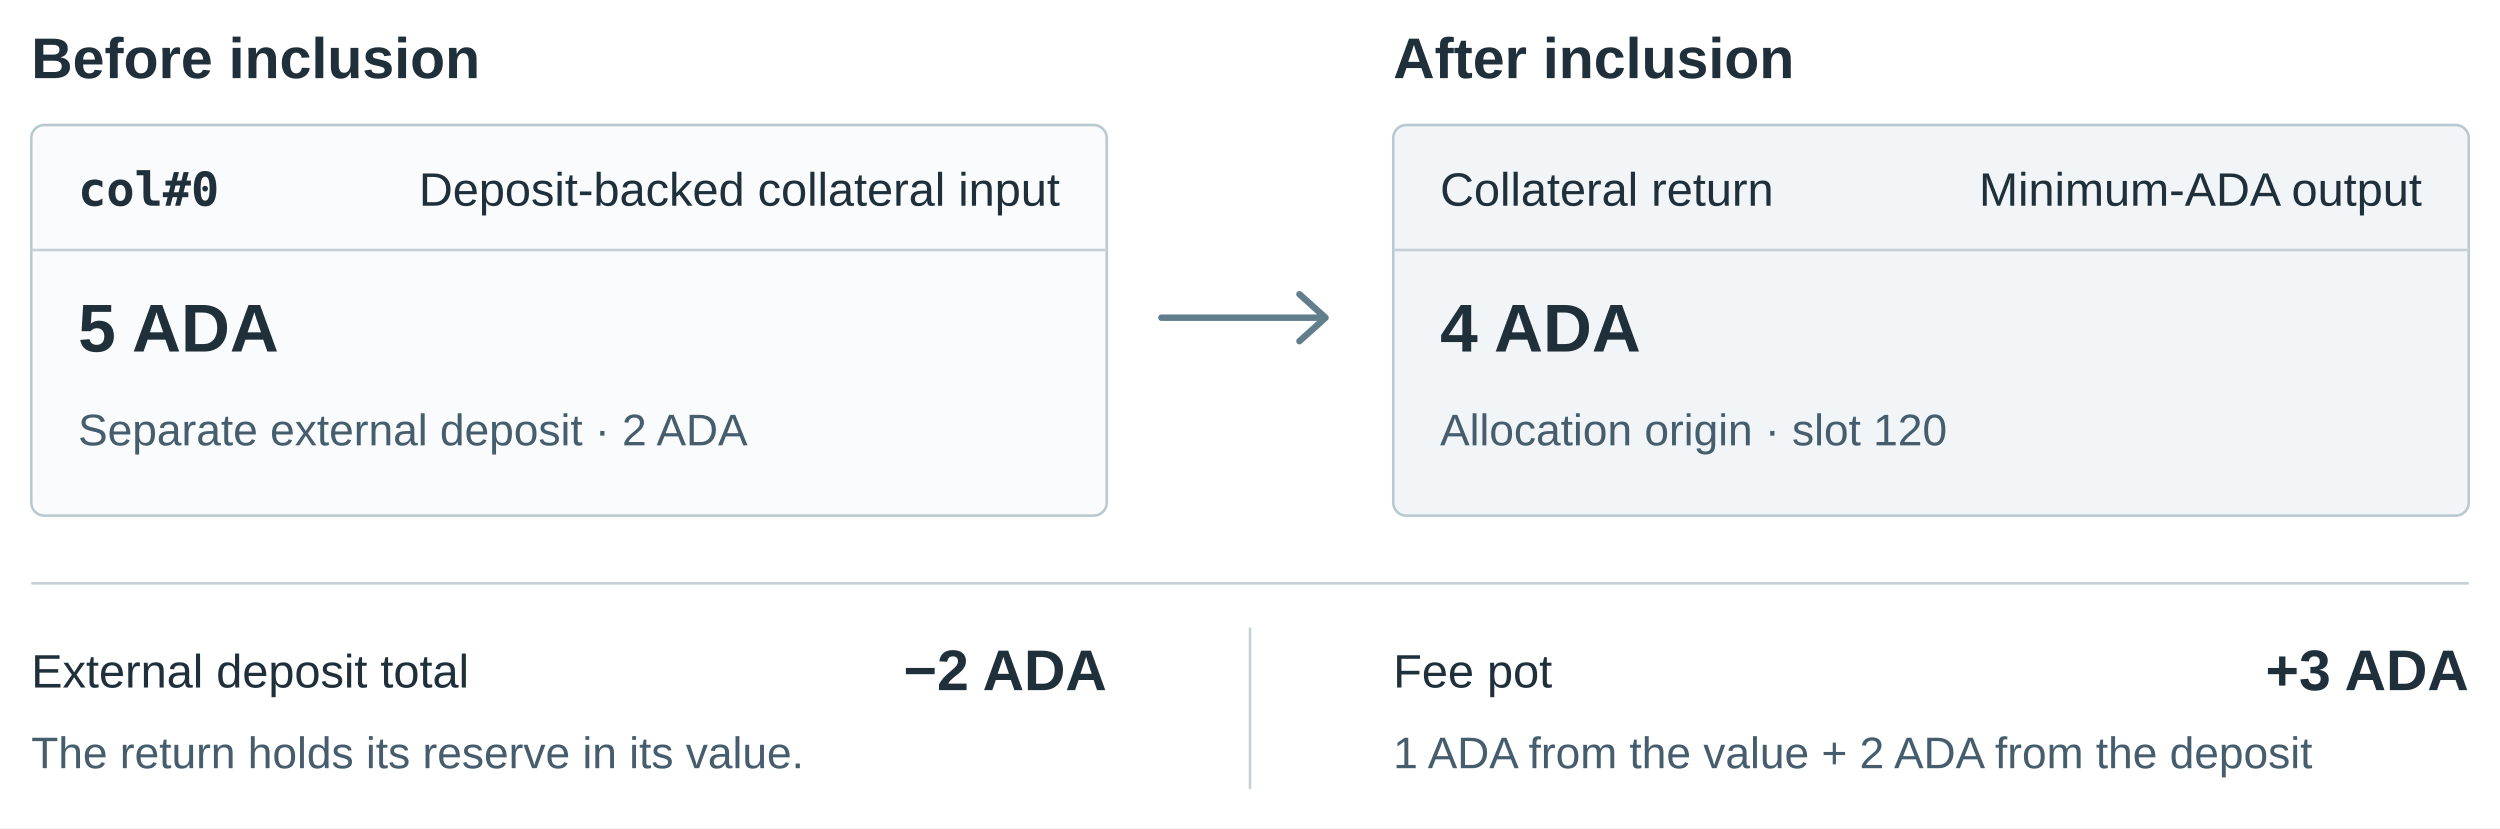
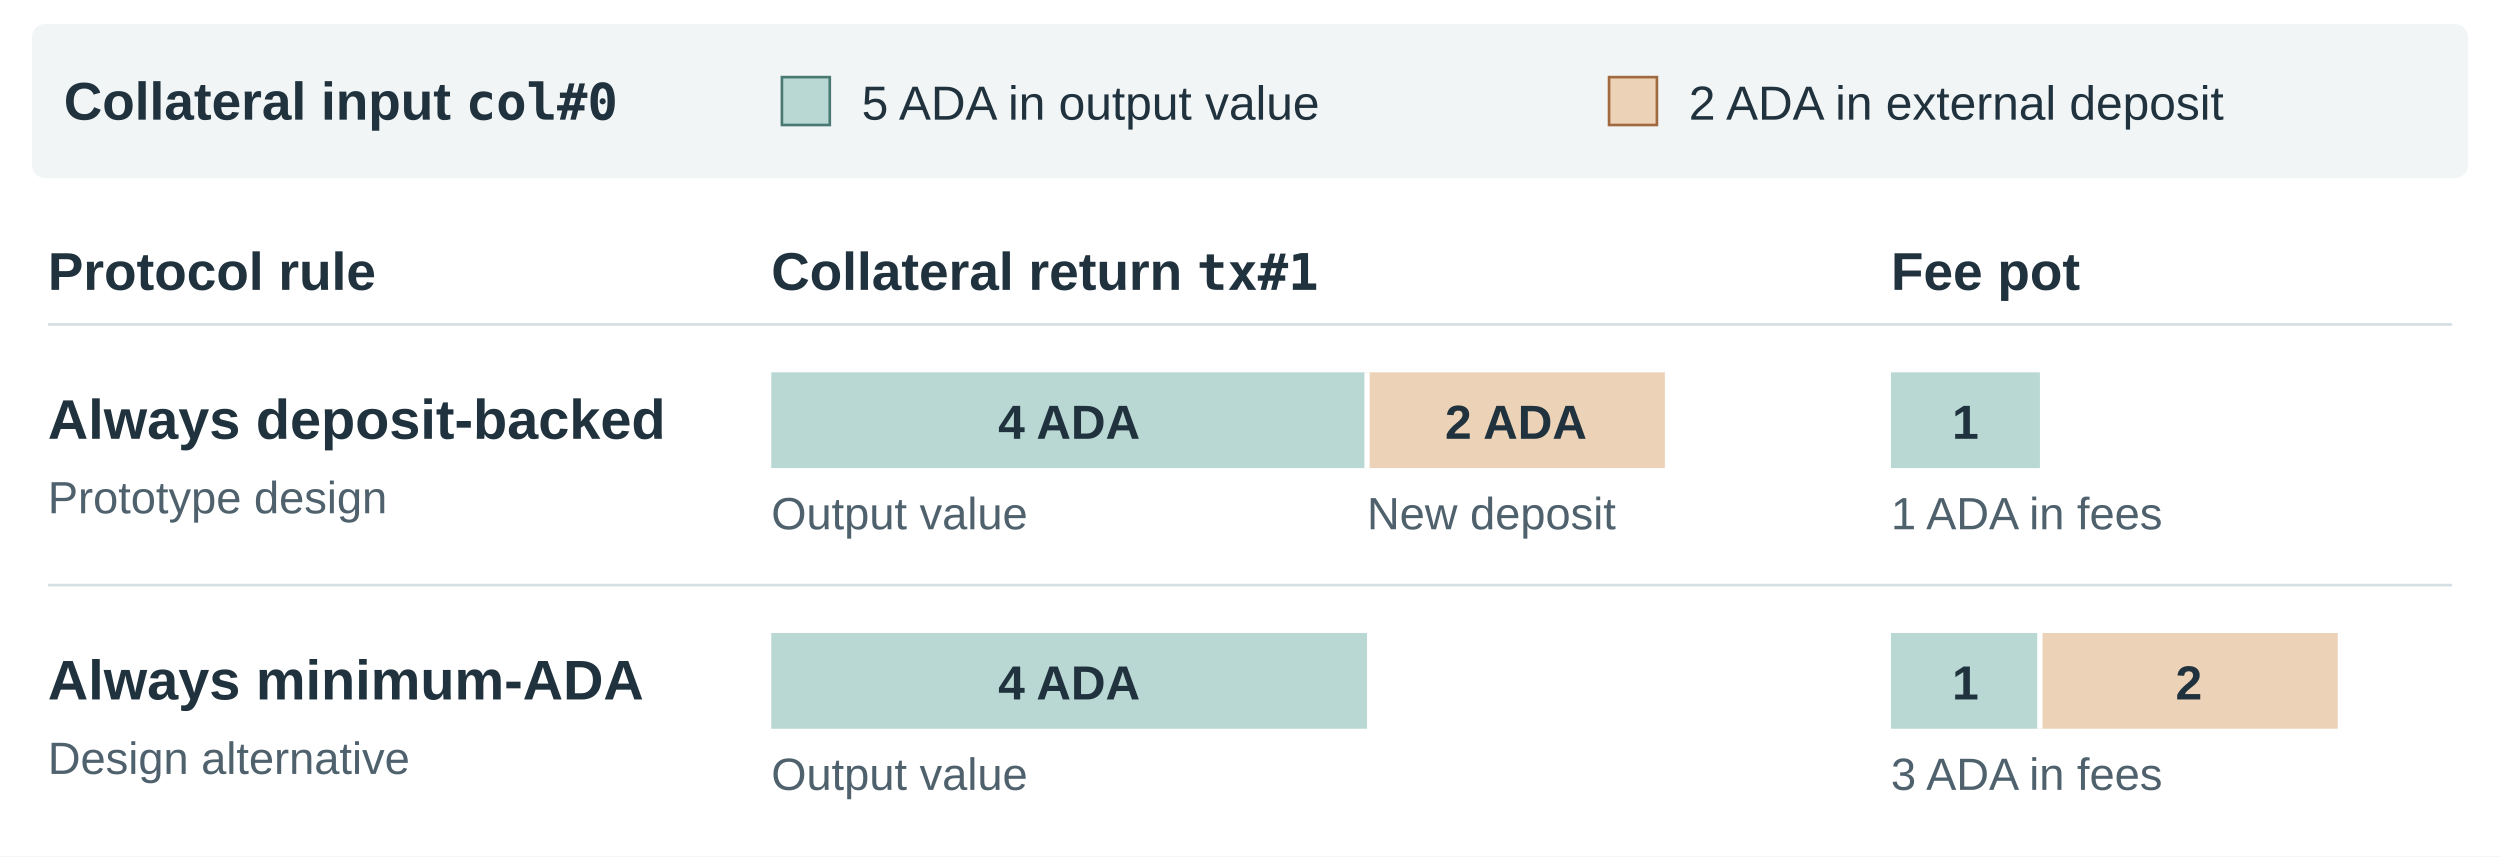
- <svg xmlns="http://www.w3.org/2000/svg" width="960" height="318" viewBox="0 0 960 318" role="img" aria-labelledby="title desc">
+ <svg xmlns="http://www.w3.org/2000/svg" width="940" height="322" viewBox="0 0 940 322" role="img" aria-labelledby="title description">
  <style>
-     text { font-family: Barlow, "Helvetica Neue", Arial, sans-serif; fill: #20303b; }
-     .heading { font-size: 22px; font-weight: 600; }
-     .reference { font-family: "SFMono-Regular", Consolas, monospace; font-size: 18px; font-weight: 600; }
-     .body { font-size: 18px; }
-     .amount { font-size: 26px; font-weight: 600; }
-     .detail { font-size: 17px; fill: #465d6d; }
-     .credit { font-size: 22px; font-weight: 600; }
-     .rule { stroke: #c6d1d7; }
+     text { font-family: Barlow, "Helvetica Neue", Arial, sans-serif; fill: #20323d; }
+     .head { font-size: 20px; font-weight: 600; }
+     .case { font-size: 21px; font-weight: 600; }
+     .label { font-size: 18px; }
+     .note { font-size: 17px; fill: #4e616c; }
+     .bar { font-size: 18px; font-weight: 600; text-anchor: middle; }
+     .ref { font-family: "SFMono-Regular", Consolas, monospace; font-size: 19px; }
  </style>
-   <rect width="960" height="318" fill="white" />
-   <g transform="translate(12 0)">
-     <text class="heading" y="30">Before inclusion</text>
-     <rect y="48" width="413" height="150" rx="5" fill="#fafbfc" stroke="#b9c9d1" />
-     <text class="reference" x="18" y="79">col#0</text>
-     <text class="body" x="395" y="79" text-anchor="end">Deposit-backed collateral input</text>
-     <path class="rule" d="M0 96h413" />
-     <text class="amount" x="18" y="135">5 ADA</text>
-     <text class="detail" x="18" y="171">Separate external deposit · 2 ADA</text>
+   <rect width="940" height="322" fill="white" />
+   <rect x="12" y="9" width="916" height="58" rx="5" fill="#f2f5f6" />
+   <text class="head" x="24" y="45">Collateral input <tspan class="ref">col#0</tspan>
+   </text>
+   <rect x="294" y="29" width="18" height="18" fill="#b9d7d3" stroke="#487a73" />
+   <text class="label" x="324" y="45">5 ADA in output value</text>
+   <rect x="605" y="29" width="18" height="18" fill="#ecd2b7" stroke="#a16940" />
+   <text class="label" x="635" y="45">2 ADA in external deposit</text>
+   <text class="head" x="18" y="109">Protocol rule</text>
+   <text class="head" x="290" y="109">Collateral return <tspan class="ref">tx#1</tspan>
+   </text>
+   <text class="head" x="711" y="109">Fee pot</text>
+   <path d="M18 122h904 M18 220h904" fill="none" stroke="#d5dee2" />
+   <g>
+     <text class="case" x="18" y="165">Always deposit-backed</text>
+     <text class="note" x="18" y="193">Prototype design</text>
+     <rect x="290" y="140" width="224" height="36" fill="#b9d7d3" />
+     <rect x="514" y="140" width="112" height="36" fill="#ecd2b7" />
+     <path d="M514 140v36" stroke="#fff" stroke-width="2" />
+     <text class="bar" x="402" y="165">4 ADA</text>
+     <text class="bar" x="570" y="165">2 ADA</text>
+     <text class="note" x="290" y="199">Output value</text>
+     <text class="note" x="514" y="199">New deposit</text>
+     <rect x="711" y="140" width="56" height="36" fill="#b9d7d3" />
+     <text class="bar" x="739" y="165">1</text>
+     <text class="note" x="711" y="199">1 ADA in fees</text>
  </g>
-   <path d="M446 122h63m-10-9 10 9-10 9" fill="none" stroke="#627e8d" stroke-width="2.5" stroke-linecap="round" stroke-linejoin="round" />
-   <g transform="translate(535 0)">
-     <text class="heading" y="30">After inclusion</text>
-     <rect y="48" width="413" height="150" rx="5" fill="#f2f5f7" stroke="#b9c9d1" />
-     <text class="body" x="18" y="79">Collateral return</text>
-     <text class="body" x="395" y="79" text-anchor="end">Minimum-ADA output</text>
-     <path class="rule" d="M0 96h413" />
-     <text class="amount" x="18" y="135">4 ADA</text>
-     <text class="detail" x="18" y="171">Allocation origin · slot 120</text>
+   <g>
+     <text class="case" x="18" y="263">Always minimum-ADA</text>
+     <text class="note" x="18" y="291">Design alternative</text>
+     <rect x="290" y="238" width="224" height="36" fill="#b9d7d3" />
+     <text class="bar" x="402" y="263">4 ADA</text>
+     <text class="note" x="290" y="297">Output value</text>
+     <rect x="711" y="238" width="56" height="36" fill="#b9d7d3" />
+     <rect x="767" y="238" width="112" height="36" fill="#ecd2b7" />
+     <path d="M767 238v36" stroke="#fff" stroke-width="2" />
+     <text class="bar" x="739" y="263">1</text>
+     <text class="bar" x="823" y="263">2</text>
+     <text class="note" x="711" y="297">3 ADA in fees</text>
  </g>
-   <path class="rule" d="M12 224h936m-468 17v62" />
-   <text class="body" x="12" y="264">External deposit total</text>
-   <text class="credit" x="425" y="265" text-anchor="end">−2 ADA</text>
-   <text class="detail" x="12" y="295">The return holds its reserve in its value.</text>
-   <text class="body" x="535" y="264">Fee pot</text>
-   <text class="credit" x="948" y="265" text-anchor="end">+3 ADA</text>
-   <text class="detail" x="535" y="295">1 ADA from the value + 2 ADA from the deposit</text>
</svg>
